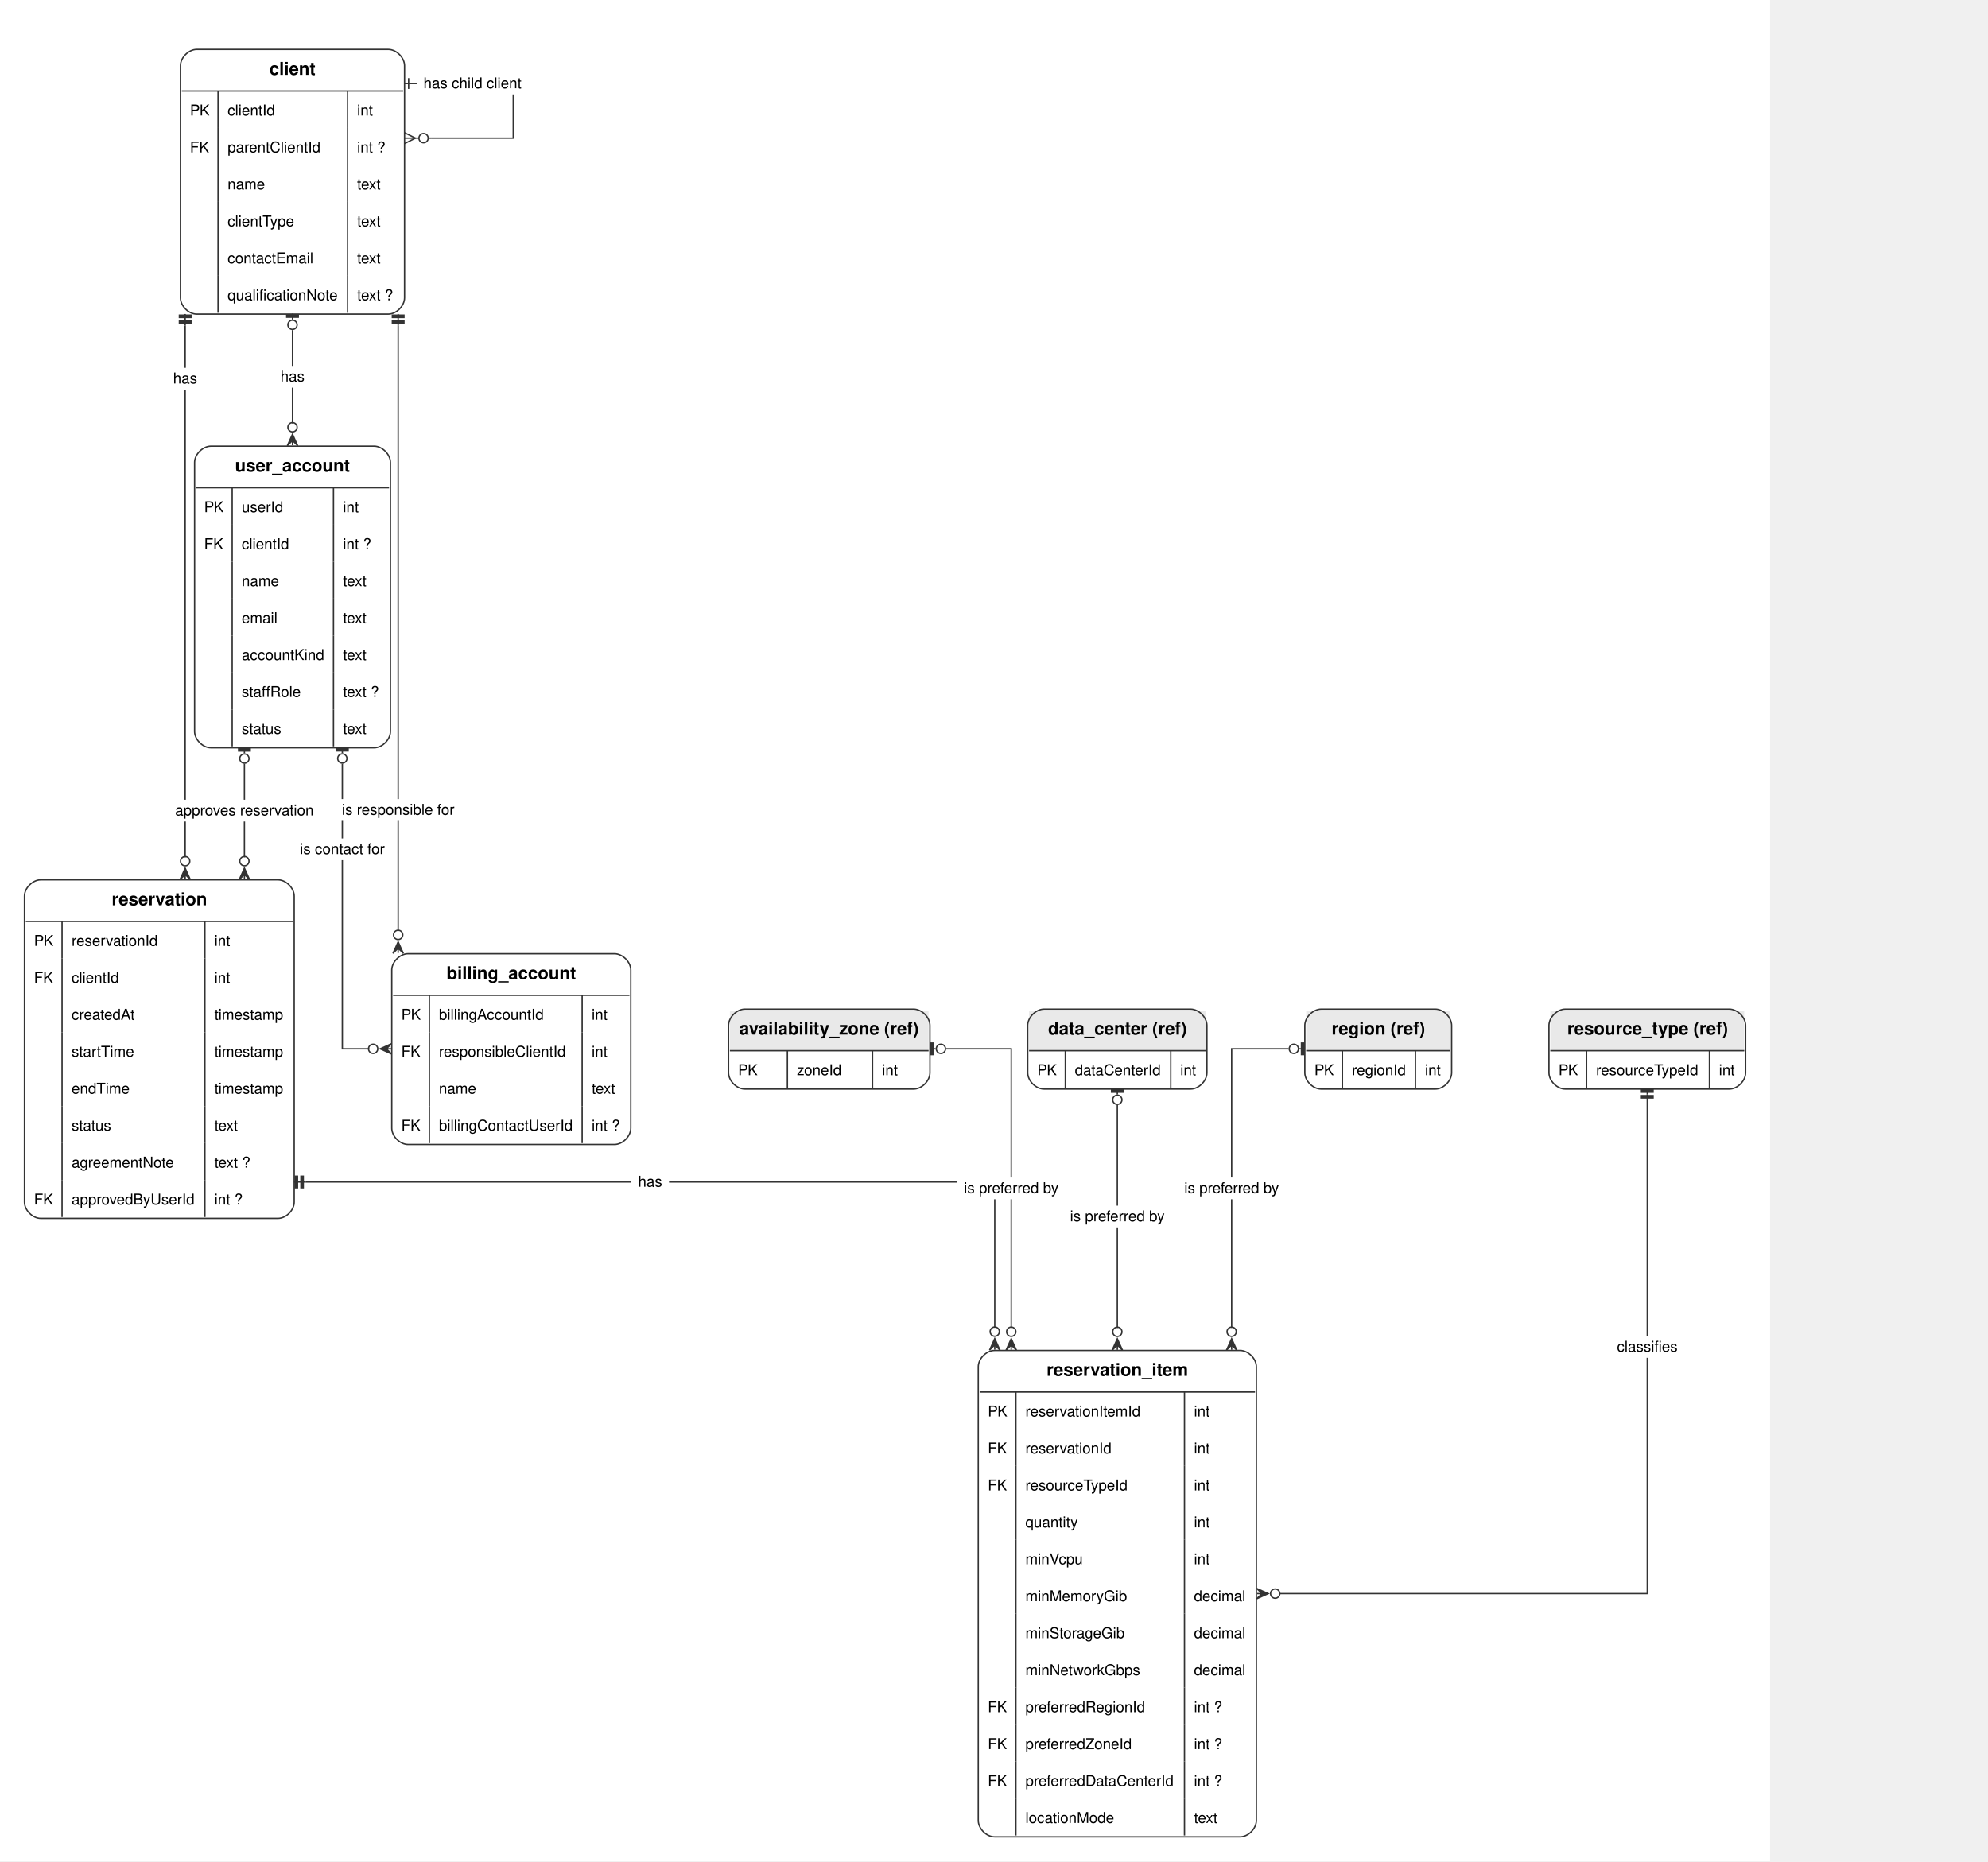
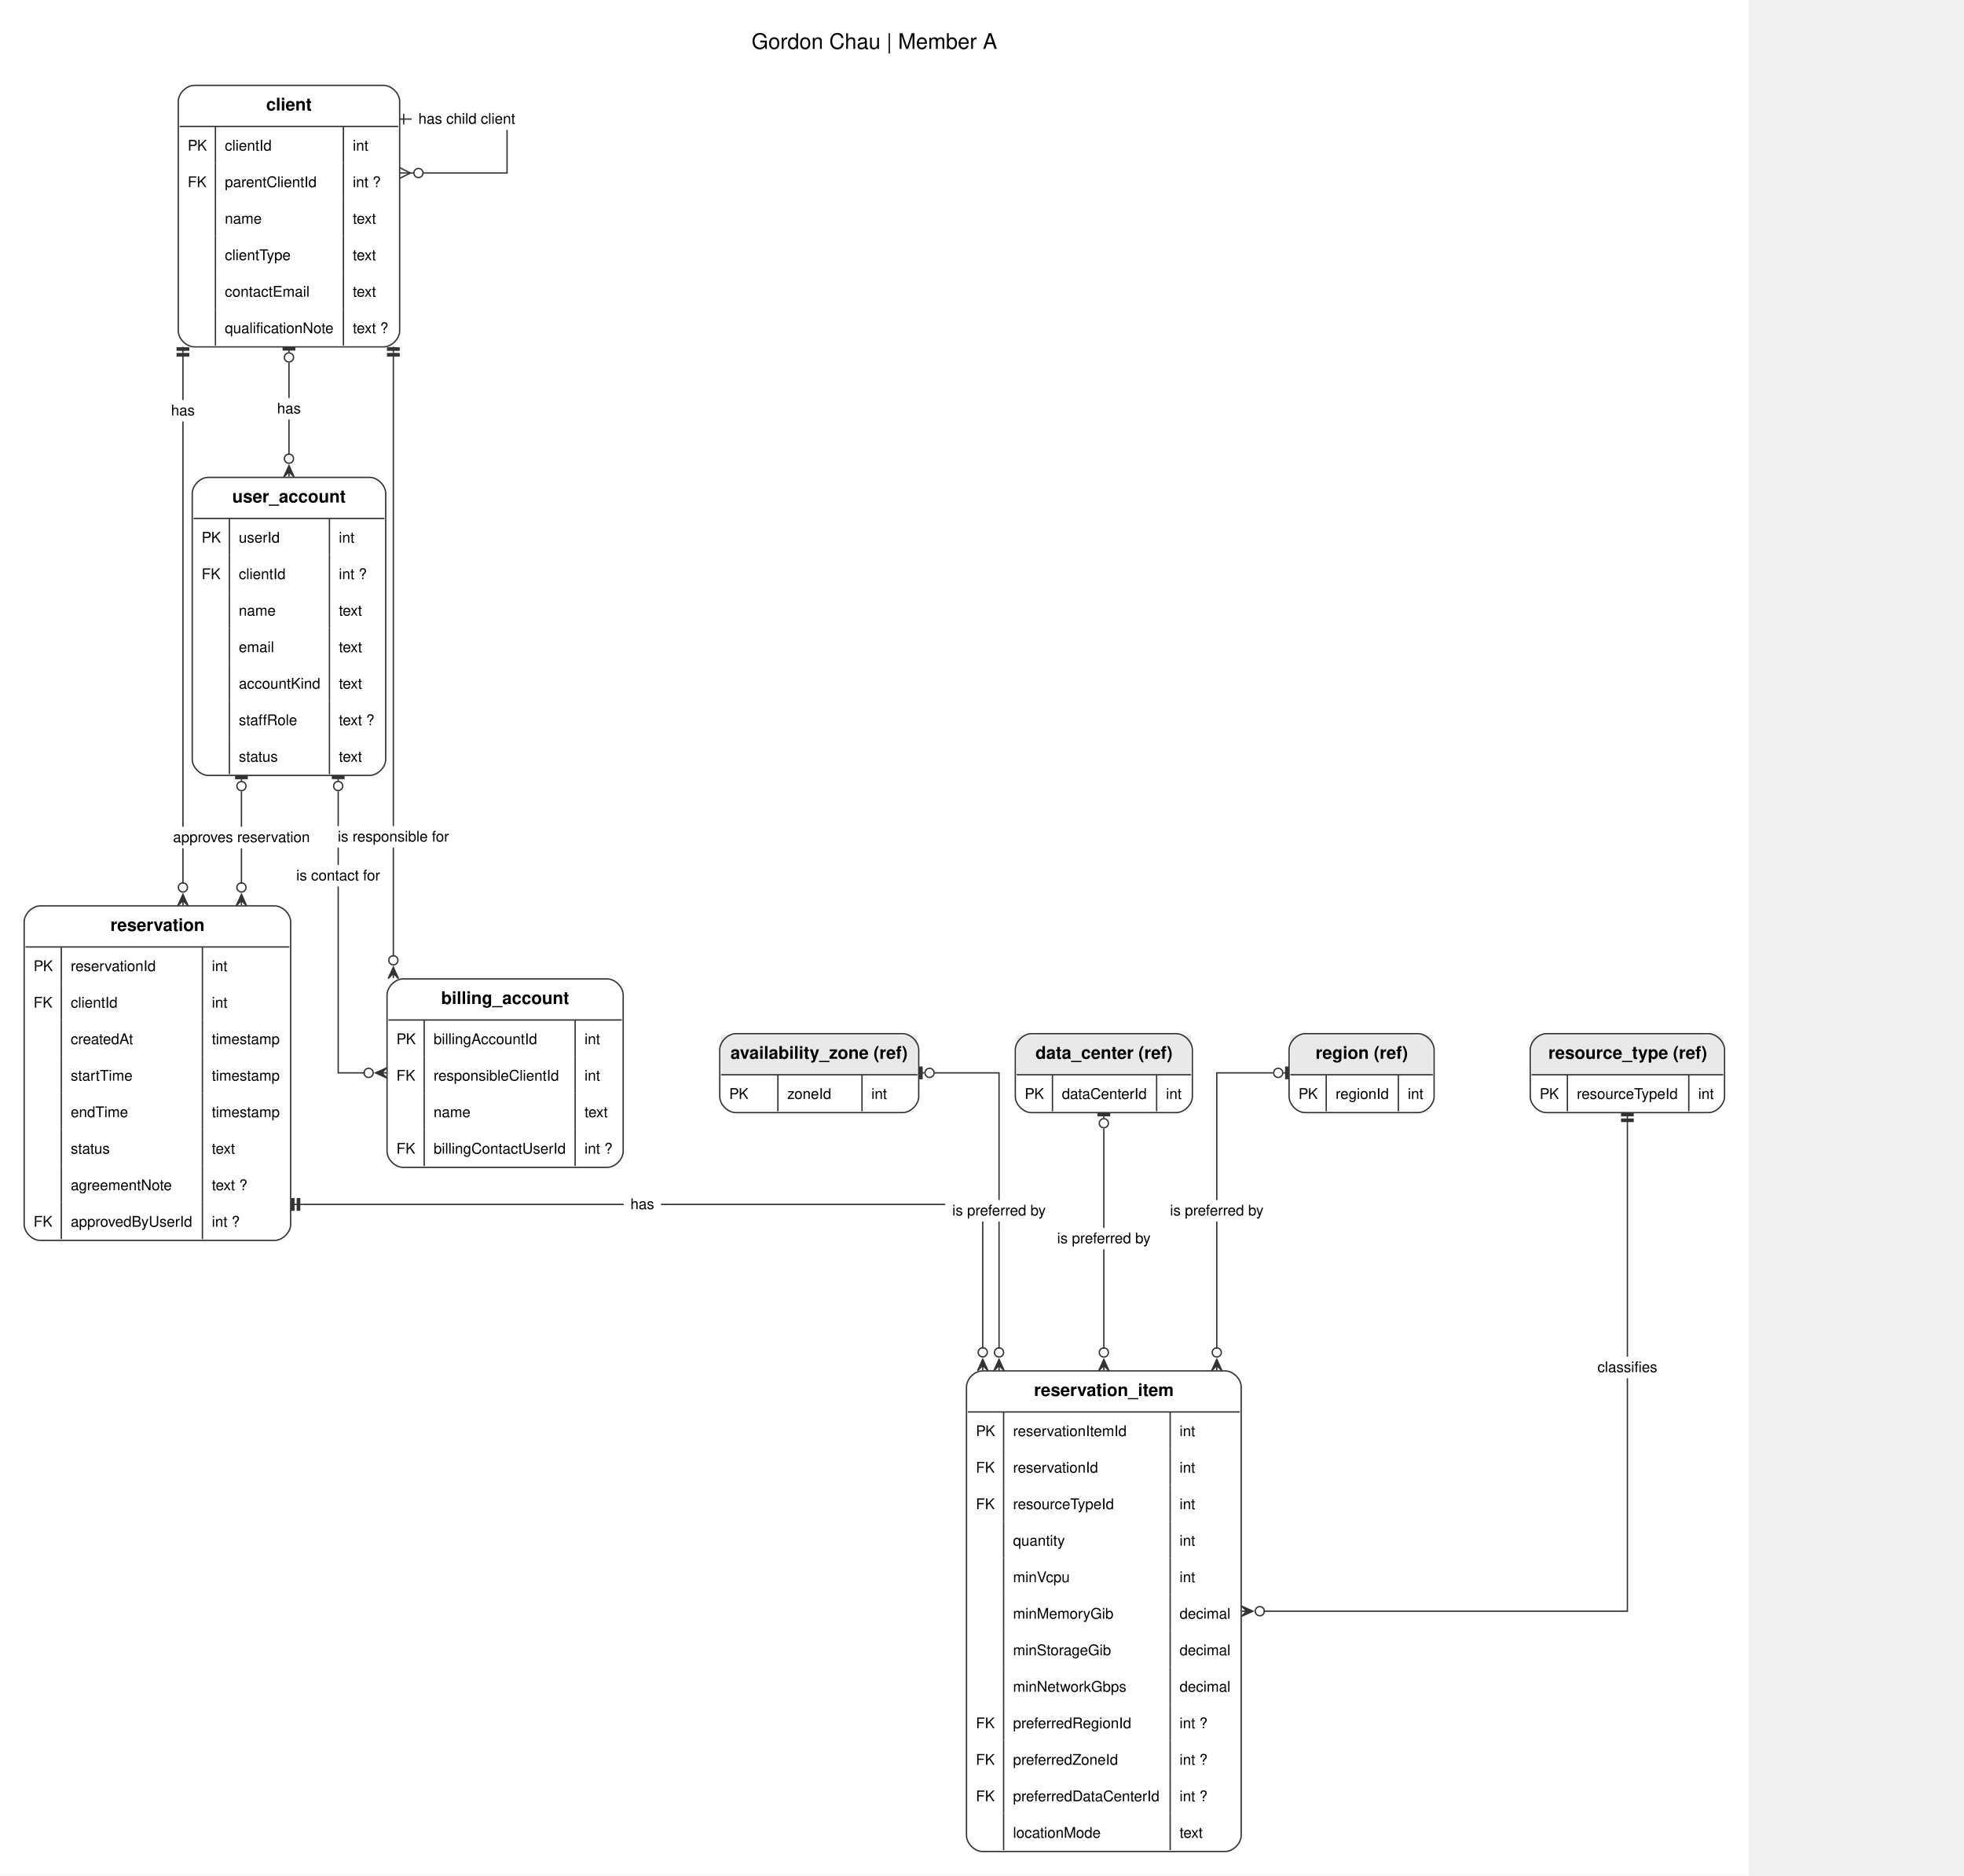
- <svg xmlns="http://www.w3.org/2000/svg" width="1463.0pt" height="1370pt" viewBox="0.0 0.0 1463.0 1370.0">
-   <g id="graph0" class="graph" transform="scale(1 1) rotate(0) translate(18 1352)">
-     <polygon fill="white" stroke="none" points="-18,18 -18,-1352 1284.62,-1352 1284.62,18 -18,18" />
+ <svg xmlns="http://www.w3.org/2000/svg" width="1463.0pt" height="1397pt" viewBox="0.0 0.0 1463.0 1397.0">
+   <g id="graph0" class="graph" transform="scale(1 1) rotate(0) translate(18 1379.2)">
+     <polygon fill="white" stroke="none" points="-18,18 -18,-1379.2 1284.62,-1379.2 1284.62,18 -18,18" />
+     <text xml:space="preserve" text-anchor="middle" x="633.31" y="-1342.8" font-family="Helvetica,sans-Serif" font-size="16.00">Gordon Chau | Member A</text>
    <g id="edge1" class="edge">
      <path d="M299.71,-1290.488 L359.71,-1290.488 L359.71,-1250.328 L299.71,-1250.328" fill="none" stroke="#333333" />
      <line x1="279.71" y1="-1290.488" x2="299.71" y2="-1290.488" stroke="#333333" />
      <line x1="282.71" y1="-1294.488" x2="282.71" y2="-1286.488" stroke="#333333" />
      <circle cx="293.71" cy="-1290.488" r="3.4" fill="white" stroke="#333333" />
      <line x1="279.71" y1="-1250.328" x2="299.71" y2="-1250.328" stroke="#333333" />
      <line x1="287.71" y1="-1250.328" x2="279.71" y2="-1254.328" stroke="#333333" />
      <line x1="287.71" y1="-1250.328" x2="279.71" y2="-1246.328" stroke="#333333" />
      <circle cx="293.71" cy="-1250.328" r="3.4" fill="white" stroke="#333333" />
    </g>
    <g id="edge2" class="edge">
      <path fill="none" stroke="#333333" d="M197.26,-1109.04C197.26,-1109.04 197.26,-1040.31 197.26,-1040.31" />
      <polygon fill="#333333" stroke="#333333" points="201.51,-1120.24 193.01,-1120.24 193.01,-1118.54 201.51,-1118.54 201.51,-1120.24" />
      <polyline fill="none" stroke="#333333" points="197.26,-1121.09 197.26,-1116.84" />
      <ellipse fill="none" stroke="#333333" cx="197.26" cy="-1112.94" rx="3.4" ry="3.4" />
      <polygon fill="#333333" stroke="#333333" points="197.26,-1032.4 201.08,-1023.9 197.26,-1027.81 197.26,-1024.23 197.26,-1024.23 197.26,-1024.23 197.26,-1027.81 193.43,-1023.9 197.26,-1032.4" />
      <ellipse fill="none" stroke="#333333" cx="197.26" cy="-1037.52" rx="3.4" ry="3.4" />
    </g>
    <g id="edge3" class="edge">
      <path fill="none" stroke="#333333" d="M118.27,-1112.39C118.27,-1112.39 118.27,-720.91 118.27,-720.91" />
      <polygon fill="#333333" stroke="#333333" points="122.52,-1120.04 114.02,-1120.04 114.02,-1118.34 122.52,-1118.34 122.52,-1120.04" />
      <polyline fill="none" stroke="#333333" points="118.27,-1120.89 118.27,-1116.64" />
      <polygon fill="#333333" stroke="#333333" points="122.52,-1115.79 114.02,-1115.79 114.02,-1114.09 122.52,-1114.09 122.52,-1115.79" />
      <polyline fill="none" stroke="#333333" points="118.27,-1116.64 118.27,-1112.39" />
      <polygon fill="#333333" stroke="#333333" points="118.27,-713 122.09,-704.5 118.27,-708.42 118.27,-704.84 118.27,-704.84 118.27,-704.84 118.27,-708.42 114.44,-704.5 118.27,-713" />
      <ellipse fill="none" stroke="#333333" cx="118.27" cy="-718.12" rx="3.4" ry="3.4" />
    </g>
    <g id="edge10" class="edge">
      <path fill="none" stroke="#333333" d="M275.01,-1112.39C275.01,-1112.39 275.01,-666.66 275.01,-666.66" />
      <polygon fill="#333333" stroke="#333333" points="279.26,-1120.04 270.76,-1120.04 270.76,-1118.34 279.26,-1118.34 279.26,-1120.04" />
      <polyline fill="none" stroke="#333333" points="275.01,-1120.89 275.01,-1116.64" />
      <polygon fill="#333333" stroke="#333333" points="279.26,-1115.79 270.76,-1115.79 270.76,-1114.09 279.26,-1114.09 279.26,-1115.79" />
      <polyline fill="none" stroke="#333333" points="275.01,-1116.64 275.01,-1112.39" />
      <polygon fill="#333333" stroke="#333333" points="275.01,-658.75 278.83,-650.25 275.01,-654.17 275.01,-650.59 275.01,-650.59 275.01,-650.59 275.01,-654.17 271.18,-650.25 275.01,-658.75" />
      <ellipse fill="none" stroke="#333333" cx="275.01" cy="-663.87" rx="3.4" ry="3.4" />
    </g>
    <g id="edge4" class="edge">
      <path fill="none" stroke="#333333" d="M161.86,-789.73C161.86,-789.73 161.86,-720.94 161.86,-720.94" />
      <polygon fill="#333333" stroke="#333333" points="166.11,-800.93 157.61,-800.93 157.61,-799.23 166.11,-799.23 166.11,-800.93" />
      <polyline fill="none" stroke="#333333" points="161.86,-801.78 161.86,-797.53" />
      <ellipse fill="none" stroke="#333333" cx="161.86" cy="-793.63" rx="3.4" ry="3.4" />
      <polygon fill="#333333" stroke="#333333" points="161.86,-713.03 165.68,-704.53 161.86,-708.45 161.86,-704.87 161.86,-704.87 161.86,-704.87 161.86,-708.45 158.03,-704.53 161.86,-713.03" />
      <ellipse fill="none" stroke="#333333" cx="161.86" cy="-718.15" rx="3.4" ry="3.4" />
    </g>
    <g id="edge11" class="edge">
      <path fill="none" stroke="#333333" d="M233.92,-789.8C233.92,-789.8 233.92,-580 233.92,-580 233.92,-580 253.81,-580 253.81,-580" />
      <polygon fill="#333333" stroke="#333333" points="238.17,-801 229.67,-801 229.67,-799.3 238.17,-799.3 238.17,-801" />
      <polyline fill="none" stroke="#333333" points="233.92,-801.85 233.92,-797.6" />
      <ellipse fill="none" stroke="#333333" cx="233.92" cy="-793.7" rx="3.4" ry="3.4" />
      <polygon fill="#333333" stroke="#333333" points="261.71,-580 270.21,-583.83 266.3,-580 269.88,-580 269.88,-580 269.88,-580 266.3,-580 270.21,-576.18 261.71,-580" />
      <ellipse fill="none" stroke="#333333" cx="256.6" cy="-580" rx="3.4" ry="3.4" />
    </g>
    <g id="edge5" class="edge">
      <path fill="none" stroke="#333333" d="M206.88,-482C206.88,-482 714.06,-482 714.06,-482 714.06,-482 714.06,-374.63 714.06,-374.63" />
      <polygon fill="#333333" stroke="#333333" points="199.23,-486.25 199.23,-477.75 200.93,-477.75 200.93,-486.25 199.23,-486.25" />
      <polyline fill="none" stroke="#333333" points="198.38,-482 202.63,-482" />
      <polygon fill="#333333" stroke="#333333" points="203.48,-486.25 203.48,-477.75 205.18,-477.75 205.18,-486.25 203.48,-486.25" />
      <polyline fill="none" stroke="#333333" points="202.63,-482 206.88,-482" />
      <polygon fill="#333333" stroke="#333333" points="714.06,-366.72 717.89,-358.22 714.06,-362.13 714.06,-358.55 714.06,-358.55 714.06,-358.55 714.06,-362.13 710.24,-358.22 714.06,-366.72" />
      <ellipse fill="none" stroke="#333333" cx="714.06" cy="-371.84" rx="3.4" ry="3.4" />
    </g>
    <g id="edge8" class="edge">
      <path fill="none" stroke="#333333" d="M678.32,-580C678.32,-580 726.19,-580 726.19,-580 726.19,-580 726.19,-374.55 726.19,-374.55" />
      <polygon fill="#333333" stroke="#333333" points="667.12,-584.25 667.12,-575.75 668.82,-575.75 668.82,-584.25 667.12,-584.25" />
      <polyline fill="none" stroke="#333333" points="666.27,-580 670.52,-580" />
      <ellipse fill="none" stroke="#333333" cx="674.42" cy="-580" rx="3.4" ry="3.4" />
      <polygon fill="#333333" stroke="#333333" points="726.19,-366.64 730.01,-358.14 726.19,-362.05 726.19,-358.47 726.19,-358.47 726.19,-358.47 726.19,-362.05 722.36,-358.14 726.19,-366.64" />
      <ellipse fill="none" stroke="#333333" cx="726.19" cy="-371.76" rx="3.4" ry="3.4" />
    </g>
    <g id="edge9" class="edge">
      <path fill="none" stroke="#333333" d="M804.26,-538.6C804.26,-538.6 804.26,-374.51 804.26,-374.51" />
      <polygon fill="#333333" stroke="#333333" points="808.51,-549.8 800.01,-549.8 800.01,-548.1 808.51,-548.1 808.51,-549.8" />
      <polyline fill="none" stroke="#333333" points="804.26,-550.65 804.26,-546.4" />
      <ellipse fill="none" stroke="#333333" cx="804.26" cy="-542.5" rx="3.4" ry="3.4" />
      <polygon fill="#333333" stroke="#333333" points="804.26,-366.6 808.08,-358.1 804.26,-362.02 804.26,-358.44 804.26,-358.44 804.26,-358.44 804.26,-362.02 800.43,-358.1 804.26,-366.6" />
      <ellipse fill="none" stroke="#333333" cx="804.26" cy="-371.72" rx="3.4" ry="3.4" />
    </g>
    <g id="edge7" class="edge">
      <path fill="none" stroke="#333333" d="M930.27,-580C930.27,-580 888.39,-580 888.39,-580 888.39,-580 888.39,-374.55 888.39,-374.55" />
      <polygon fill="#333333" stroke="#333333" points="941.47,-575.75 941.47,-584.25 939.77,-584.25 939.77,-575.75 941.47,-575.75" />
      <polyline fill="none" stroke="#333333" points="942.32,-580 938.07,-580" />
      <ellipse fill="none" stroke="#333333" cx="934.17" cy="-580" rx="3.4" ry="3.4" />
      <polygon fill="#333333" stroke="#333333" points="888.39,-366.64 892.21,-358.14 888.39,-362.05 888.39,-358.47 888.39,-358.47 888.39,-358.47 888.39,-362.05 884.56,-358.14 888.39,-366.64" />
      <ellipse fill="none" stroke="#333333" cx="888.39" cy="-371.76" rx="3.4" ry="3.4" />
    </g>
    <g id="edge6" class="edge">
      <path fill="none" stroke="#333333" d="M1194.26,-542.15C1194.26,-542.15 1194.26,-179 1194.26,-179 1194.26,-179 923.21,-179 923.21,-179" />
      <polygon fill="#333333" stroke="#333333" points="1198.51,-549.8 1190.01,-549.8 1190.01,-548.1 1198.51,-548.1 1198.51,-549.8" />
      <polyline fill="none" stroke="#333333" points="1194.26,-550.65 1194.26,-546.4" />
      <polygon fill="#333333" stroke="#333333" points="1198.51,-545.55 1190.01,-545.55 1190.01,-543.85 1198.51,-543.85 1198.51,-545.55" />
      <polyline fill="none" stroke="#333333" points="1194.26,-546.4 1194.26,-542.15" />
      <polygon fill="#333333" stroke="#333333" points="915.3,-179 906.8,-175.18 910.72,-179 907.14,-179 907.14,-179 907.14,-179 910.72,-179 906.8,-182.83 915.3,-179" />
      <ellipse fill="none" stroke="#333333" cx="920.42" cy="-179" rx="3.4" ry="3.4" />
    </g>
    <g id="node1" class="node">
      <polygon fill="#ffffff" stroke="none" points="115.8,-1285 115.8,-1314.6 278.71,-1314.6 278.71,-1285 115.8,-1285" />
      <polyline fill="none" stroke="#333333" points="115.8,-1285 278.71,-1285" />
      <text xml:space="preserve" text-anchor="start" x="180.28" y="-1296.9" font-family="Helvetica,sans-Serif" font-weight="bold" font-size="13.00">client</text>
      <text xml:space="preserve" text-anchor="start" x="121.8" y="-1267" font-family="Helvetica,sans-Serif" font-size="11.00">PK</text>
      <polyline fill="none" stroke="#333333" points="142.48,-1285 142.48,-1257.8" />
      <text xml:space="preserve" text-anchor="start" x="149.48" y="-1267" font-family="Helvetica,sans-Serif" font-size="11.00">clientId</text>
      <polyline fill="none" stroke="#333333" points="237.81,-1285 237.81,-1257.8" />
      <text xml:space="preserve" text-anchor="start" x="244.81" y="-1267" font-family="Helvetica,sans-Serif" font-size="11.00">int</text>
      <text xml:space="preserve" text-anchor="start" x="121.8" y="-1239.8" font-family="Helvetica,sans-Serif" font-size="11.00">FK</text>
      <polyline fill="none" stroke="#333333" points="142.48,-1257.8 142.48,-1230.6" />
      <text xml:space="preserve" text-anchor="start" x="149.48" y="-1239.8" font-family="Helvetica,sans-Serif" font-size="11.00">parentClientId</text>
      <polyline fill="none" stroke="#333333" points="237.81,-1257.8 237.81,-1230.6" />
      <text xml:space="preserve" text-anchor="start" x="244.81" y="-1239.8" font-family="Helvetica,sans-Serif" font-size="11.00">int ?</text>
      <text xml:space="preserve" text-anchor="start" x="121.8" y="-1212.6" font-family="Helvetica,sans-Serif" font-size="11.00"> </text>
      <polyline fill="none" stroke="#333333" points="142.48,-1230.6 142.48,-1203.4" />
      <text xml:space="preserve" text-anchor="start" x="149.48" y="-1212.6" font-family="Helvetica,sans-Serif" font-size="11.00">name</text>
      <polyline fill="none" stroke="#333333" points="237.81,-1230.6 237.81,-1203.4" />
      <text xml:space="preserve" text-anchor="start" x="244.81" y="-1212.6" font-family="Helvetica,sans-Serif" font-size="11.00">text</text>
      <text xml:space="preserve" text-anchor="start" x="121.8" y="-1185.4" font-family="Helvetica,sans-Serif" font-size="11.00"> </text>
      <polyline fill="none" stroke="#333333" points="142.48,-1203.4 142.48,-1176.2" />
      <text xml:space="preserve" text-anchor="start" x="149.48" y="-1185.4" font-family="Helvetica,sans-Serif" font-size="11.00">clientType</text>
      <polyline fill="none" stroke="#333333" points="237.81,-1203.4 237.81,-1176.2" />
      <text xml:space="preserve" text-anchor="start" x="244.81" y="-1185.4" font-family="Helvetica,sans-Serif" font-size="11.00">text</text>
      <text xml:space="preserve" text-anchor="start" x="121.8" y="-1158.2" font-family="Helvetica,sans-Serif" font-size="11.00"> </text>
      <polyline fill="none" stroke="#333333" points="142.48,-1176.2 142.48,-1149" />
      <text xml:space="preserve" text-anchor="start" x="149.48" y="-1158.2" font-family="Helvetica,sans-Serif" font-size="11.00">contactEmail</text>
      <polyline fill="none" stroke="#333333" points="237.81,-1176.2 237.81,-1149" />
      <text xml:space="preserve" text-anchor="start" x="244.81" y="-1158.2" font-family="Helvetica,sans-Serif" font-size="11.00">text</text>
      <text xml:space="preserve" text-anchor="start" x="121.8" y="-1131" font-family="Helvetica,sans-Serif" font-size="11.00"> </text>
      <polyline fill="none" stroke="#333333" points="142.48,-1149 142.48,-1121.8" />
      <text xml:space="preserve" text-anchor="start" x="149.48" y="-1131" font-family="Helvetica,sans-Serif" font-size="11.00">qualificationNote</text>
      <polyline fill="none" stroke="#333333" points="237.81,-1149 237.81,-1121.8" />
      <text xml:space="preserve" text-anchor="start" x="244.81" y="-1131" font-family="Helvetica,sans-Serif" font-size="11.00">text ?</text>
      <path fill="none" stroke="#333333" d="M126.8,-1120.8C126.8,-1120.8 267.71,-1120.8 267.71,-1120.8 273.71,-1120.8 279.71,-1126.8 279.71,-1132.8 279.71,-1132.8 279.71,-1303.6 279.71,-1303.6 279.71,-1309.6 273.71,-1315.6 267.71,-1315.6 267.71,-1315.6 126.8,-1315.6 126.8,-1315.6 120.8,-1315.6 114.8,-1309.6 114.8,-1303.6 114.8,-1303.6 114.8,-1132.8 114.8,-1132.8 114.8,-1126.8 120.8,-1120.8 126.8,-1120.8" />
    </g>
    <g id="node2" class="node">
      <polygon fill="#ffffff" stroke="none" points="126.2,-993 126.2,-1022.6 268.32,-1022.6 268.32,-993 126.2,-993" />
      <polyline fill="none" stroke="#333333" points="126.2,-993 268.32,-993" />
      <text xml:space="preserve" text-anchor="start" x="154.99" y="-1004.9" font-family="Helvetica,sans-Serif" font-weight="bold" font-size="13.00">user_account</text>
      <text xml:space="preserve" text-anchor="start" x="132.2" y="-975" font-family="Helvetica,sans-Serif" font-size="11.00">PK</text>
      <polyline fill="none" stroke="#333333" points="152.87,-993 152.87,-965.8" />
      <text xml:space="preserve" text-anchor="start" x="159.87" y="-975" font-family="Helvetica,sans-Serif" font-size="11.00">userId</text>
      <polyline fill="none" stroke="#333333" points="227.41,-993 227.41,-965.8" />
      <text xml:space="preserve" text-anchor="start" x="234.41" y="-975" font-family="Helvetica,sans-Serif" font-size="11.00">int</text>
      <text xml:space="preserve" text-anchor="start" x="132.2" y="-947.8" font-family="Helvetica,sans-Serif" font-size="11.00">FK</text>
      <polyline fill="none" stroke="#333333" points="152.87,-965.8 152.87,-938.6" />
      <text xml:space="preserve" text-anchor="start" x="159.87" y="-947.8" font-family="Helvetica,sans-Serif" font-size="11.00">clientId</text>
      <polyline fill="none" stroke="#333333" points="227.41,-965.8 227.41,-938.6" />
      <text xml:space="preserve" text-anchor="start" x="234.41" y="-947.8" font-family="Helvetica,sans-Serif" font-size="11.00">int ?</text>
      <text xml:space="preserve" text-anchor="start" x="132.2" y="-920.6" font-family="Helvetica,sans-Serif" font-size="11.00"> </text>
      <polyline fill="none" stroke="#333333" points="152.87,-938.6 152.87,-911.4" />
      <text xml:space="preserve" text-anchor="start" x="159.87" y="-920.6" font-family="Helvetica,sans-Serif" font-size="11.00">name</text>
      <polyline fill="none" stroke="#333333" points="227.41,-938.6 227.41,-911.4" />
      <text xml:space="preserve" text-anchor="start" x="234.41" y="-920.6" font-family="Helvetica,sans-Serif" font-size="11.00">text</text>
      <text xml:space="preserve" text-anchor="start" x="132.2" y="-893.4" font-family="Helvetica,sans-Serif" font-size="11.00"> </text>
      <polyline fill="none" stroke="#333333" points="152.87,-911.4 152.87,-884.2" />
      <text xml:space="preserve" text-anchor="start" x="159.87" y="-893.4" font-family="Helvetica,sans-Serif" font-size="11.00">email</text>
      <polyline fill="none" stroke="#333333" points="227.41,-911.4 227.41,-884.2" />
      <text xml:space="preserve" text-anchor="start" x="234.41" y="-893.4" font-family="Helvetica,sans-Serif" font-size="11.00">text</text>
      <text xml:space="preserve" text-anchor="start" x="132.2" y="-866.2" font-family="Helvetica,sans-Serif" font-size="11.00"> </text>
      <polyline fill="none" stroke="#333333" points="152.87,-884.2 152.87,-857" />
      <text xml:space="preserve" text-anchor="start" x="159.87" y="-866.2" font-family="Helvetica,sans-Serif" font-size="11.00">accountKind</text>
      <polyline fill="none" stroke="#333333" points="227.41,-884.2 227.41,-857" />
      <text xml:space="preserve" text-anchor="start" x="234.41" y="-866.2" font-family="Helvetica,sans-Serif" font-size="11.00">text</text>
      <text xml:space="preserve" text-anchor="start" x="132.2" y="-839" font-family="Helvetica,sans-Serif" font-size="11.00"> </text>
      <polyline fill="none" stroke="#333333" points="152.87,-857 152.87,-829.8" />
      <text xml:space="preserve" text-anchor="start" x="159.87" y="-839" font-family="Helvetica,sans-Serif" font-size="11.00">staffRole</text>
      <polyline fill="none" stroke="#333333" points="227.41,-857 227.41,-829.8" />
      <text xml:space="preserve" text-anchor="start" x="234.41" y="-839" font-family="Helvetica,sans-Serif" font-size="11.00">text ?</text>
      <text xml:space="preserve" text-anchor="start" x="132.2" y="-811.8" font-family="Helvetica,sans-Serif" font-size="11.00"> </text>
      <polyline fill="none" stroke="#333333" points="152.87,-829.8 152.87,-802.6" />
      <text xml:space="preserve" text-anchor="start" x="159.87" y="-811.8" font-family="Helvetica,sans-Serif" font-size="11.00">status</text>
      <polyline fill="none" stroke="#333333" points="227.41,-829.8 227.41,-802.6" />
      <text xml:space="preserve" text-anchor="start" x="234.41" y="-811.8" font-family="Helvetica,sans-Serif" font-size="11.00">text</text>
      <path fill="none" stroke="#333333" d="M137.2,-801.6C137.2,-801.6 257.32,-801.6 257.32,-801.6 263.32,-801.6 269.32,-807.6 269.32,-813.6 269.32,-813.6 269.32,-1011.6 269.32,-1011.6 269.32,-1017.6 263.32,-1023.6 257.32,-1023.6 257.32,-1023.6 137.2,-1023.6 137.2,-1023.6 131.2,-1023.6 125.2,-1017.6 125.2,-1011.6 125.2,-1011.6 125.2,-813.6 125.2,-813.6 125.2,-807.6 131.2,-801.6 137.2,-801.6" />
    </g>
    <g id="node3" class="node">
      <polygon fill="#ffffff" stroke="none" points="1,-673.8 1,-703.4 197.51,-703.4 197.51,-673.8 1,-673.8" />
      <polyline fill="none" stroke="#333333" points="1,-673.8 197.51,-673.8" />
      <text xml:space="preserve" text-anchor="start" x="64.21" y="-685.7" font-family="Helvetica,sans-Serif" font-weight="bold" font-size="13.00">reservation</text>
      <text xml:space="preserve" text-anchor="start" x="7" y="-655.8" font-family="Helvetica,sans-Serif" font-size="11.00">PK</text>
      <polyline fill="none" stroke="#333333" points="27.67,-673.8 27.67,-646.6" />
      <text xml:space="preserve" text-anchor="start" x="34.67" y="-655.8" font-family="Helvetica,sans-Serif" font-size="11.00">reservationId</text>
      <polyline fill="none" stroke="#333333" points="132.78,-673.8 132.78,-646.6" />
      <text xml:space="preserve" text-anchor="start" x="139.78" y="-655.8" font-family="Helvetica,sans-Serif" font-size="11.00">int</text>
      <text xml:space="preserve" text-anchor="start" x="7" y="-628.6" font-family="Helvetica,sans-Serif" font-size="11.00">FK</text>
      <polyline fill="none" stroke="#333333" points="27.67,-646.6 27.67,-619.4" />
      <text xml:space="preserve" text-anchor="start" x="34.67" y="-628.6" font-family="Helvetica,sans-Serif" font-size="11.00">clientId</text>
      <polyline fill="none" stroke="#333333" points="132.78,-646.6 132.78,-619.4" />
      <text xml:space="preserve" text-anchor="start" x="139.78" y="-628.6" font-family="Helvetica,sans-Serif" font-size="11.00">int</text>
      <text xml:space="preserve" text-anchor="start" x="7" y="-601.4" font-family="Helvetica,sans-Serif" font-size="11.00"> </text>
      <polyline fill="none" stroke="#333333" points="27.67,-619.4 27.67,-592.2" />
      <text xml:space="preserve" text-anchor="start" x="34.67" y="-601.4" font-family="Helvetica,sans-Serif" font-size="11.00">createdAt</text>
      <polyline fill="none" stroke="#333333" points="132.78,-619.4 132.78,-592.2" />
      <text xml:space="preserve" text-anchor="start" x="139.78" y="-601.4" font-family="Helvetica,sans-Serif" font-size="11.00">timestamp</text>
      <text xml:space="preserve" text-anchor="start" x="7" y="-574.2" font-family="Helvetica,sans-Serif" font-size="11.00"> </text>
      <polyline fill="none" stroke="#333333" points="27.67,-592.2 27.67,-565" />
      <text xml:space="preserve" text-anchor="start" x="34.67" y="-574.2" font-family="Helvetica,sans-Serif" font-size="11.00">startTime</text>
      <polyline fill="none" stroke="#333333" points="132.78,-592.2 132.78,-565" />
      <text xml:space="preserve" text-anchor="start" x="139.78" y="-574.2" font-family="Helvetica,sans-Serif" font-size="11.00">timestamp</text>
      <text xml:space="preserve" text-anchor="start" x="7" y="-547" font-family="Helvetica,sans-Serif" font-size="11.00"> </text>
      <polyline fill="none" stroke="#333333" points="27.67,-565 27.67,-537.8" />
      <text xml:space="preserve" text-anchor="start" x="34.67" y="-547" font-family="Helvetica,sans-Serif" font-size="11.00">endTime</text>
      <polyline fill="none" stroke="#333333" points="132.78,-565 132.78,-537.8" />
      <text xml:space="preserve" text-anchor="start" x="139.78" y="-547" font-family="Helvetica,sans-Serif" font-size="11.00">timestamp</text>
      <text xml:space="preserve" text-anchor="start" x="7" y="-519.8" font-family="Helvetica,sans-Serif" font-size="11.00"> </text>
      <polyline fill="none" stroke="#333333" points="27.67,-537.8 27.67,-510.6" />
      <text xml:space="preserve" text-anchor="start" x="34.67" y="-519.8" font-family="Helvetica,sans-Serif" font-size="11.00">status</text>
      <polyline fill="none" stroke="#333333" points="132.78,-537.8 132.78,-510.6" />
      <text xml:space="preserve" text-anchor="start" x="139.78" y="-519.8" font-family="Helvetica,sans-Serif" font-size="11.00">text</text>
      <text xml:space="preserve" text-anchor="start" x="7" y="-492.6" font-family="Helvetica,sans-Serif" font-size="11.00"> </text>
      <polyline fill="none" stroke="#333333" points="27.67,-510.6 27.67,-483.4" />
      <text xml:space="preserve" text-anchor="start" x="34.67" y="-492.6" font-family="Helvetica,sans-Serif" font-size="11.00">agreementNote</text>
      <polyline fill="none" stroke="#333333" points="132.78,-510.6 132.78,-483.4" />
      <text xml:space="preserve" text-anchor="start" x="139.78" y="-492.6" font-family="Helvetica,sans-Serif" font-size="11.00">text ?</text>
      <text xml:space="preserve" text-anchor="start" x="7" y="-465.4" font-family="Helvetica,sans-Serif" font-size="11.00">FK</text>
      <polyline fill="none" stroke="#333333" points="27.67,-483.4 27.67,-456.2" />
      <text xml:space="preserve" text-anchor="start" x="34.67" y="-465.4" font-family="Helvetica,sans-Serif" font-size="11.00">approvedByUserId</text>
      <polyline fill="none" stroke="#333333" points="132.78,-483.4 132.78,-456.2" />
      <text xml:space="preserve" text-anchor="start" x="139.78" y="-465.4" font-family="Helvetica,sans-Serif" font-size="11.00">int ?</text>
      <path fill="none" stroke="#333333" d="M12,-455.2C12,-455.2 186.51,-455.2 186.51,-455.2 192.51,-455.2 198.51,-461.2 198.51,-467.2 198.51,-467.2 198.51,-692.4 198.51,-692.4 198.51,-698.4 192.51,-704.4 186.51,-704.4 186.51,-704.4 12,-704.4 12,-704.4 6,-704.4 0,-698.4 0,-692.4 0,-692.4 0,-467.2 0,-467.2 0,-461.2 6,-455.2 12,-455.2" />
    </g>
    <g id="node4" class="node">
      <polygon fill="#ffffff" stroke="none" points="702.94,-327.4 702.94,-357 905.58,-357 905.58,-327.4 702.94,-327.4" />
      <polyline fill="none" stroke="#333333" points="702.94,-327.4 905.58,-327.4" />
      <text xml:space="preserve" text-anchor="start" x="752.23" y="-339.3" font-family="Helvetica,sans-Serif" font-weight="bold" font-size="13.00">reservation_item</text>
      <text xml:space="preserve" text-anchor="start" x="708.94" y="-309.4" font-family="Helvetica,sans-Serif" font-size="11.00">PK</text>
      <polyline fill="none" stroke="#333333" points="729.61,-327.4 729.61,-300.2" />
      <text xml:space="preserve" text-anchor="start" x="736.61" y="-309.4" font-family="Helvetica,sans-Serif" font-size="11.00">reservationItemId</text>
      <polyline fill="none" stroke="#333333" points="853.67,-327.4 853.67,-300.2" />
      <text xml:space="preserve" text-anchor="start" x="860.67" y="-309.4" font-family="Helvetica,sans-Serif" font-size="11.00">int</text>
      <text xml:space="preserve" text-anchor="start" x="708.94" y="-282.2" font-family="Helvetica,sans-Serif" font-size="11.00">FK</text>
      <polyline fill="none" stroke="#333333" points="729.61,-300.2 729.61,-273" />
      <text xml:space="preserve" text-anchor="start" x="736.61" y="-282.2" font-family="Helvetica,sans-Serif" font-size="11.00">reservationId</text>
      <polyline fill="none" stroke="#333333" points="853.67,-300.2 853.67,-273" />
      <text xml:space="preserve" text-anchor="start" x="860.67" y="-282.2" font-family="Helvetica,sans-Serif" font-size="11.00">int</text>
      <text xml:space="preserve" text-anchor="start" x="708.94" y="-255" font-family="Helvetica,sans-Serif" font-size="11.00">FK</text>
      <polyline fill="none" stroke="#333333" points="729.61,-273 729.61,-245.8" />
      <text xml:space="preserve" text-anchor="start" x="736.61" y="-255" font-family="Helvetica,sans-Serif" font-size="11.00">resourceTypeId</text>
      <polyline fill="none" stroke="#333333" points="853.67,-273 853.67,-245.8" />
      <text xml:space="preserve" text-anchor="start" x="860.67" y="-255" font-family="Helvetica,sans-Serif" font-size="11.00">int</text>
      <text xml:space="preserve" text-anchor="start" x="708.94" y="-227.8" font-family="Helvetica,sans-Serif" font-size="11.00"> </text>
      <polyline fill="none" stroke="#333333" points="729.61,-245.8 729.61,-218.6" />
      <text xml:space="preserve" text-anchor="start" x="736.61" y="-227.8" font-family="Helvetica,sans-Serif" font-size="11.00">quantity</text>
      <polyline fill="none" stroke="#333333" points="853.67,-245.8 853.67,-218.6" />
      <text xml:space="preserve" text-anchor="start" x="860.67" y="-227.8" font-family="Helvetica,sans-Serif" font-size="11.00">int</text>
      <text xml:space="preserve" text-anchor="start" x="708.94" y="-200.6" font-family="Helvetica,sans-Serif" font-size="11.00"> </text>
      <polyline fill="none" stroke="#333333" points="729.61,-218.6 729.61,-191.4" />
      <text xml:space="preserve" text-anchor="start" x="736.61" y="-200.6" font-family="Helvetica,sans-Serif" font-size="11.00">minVcpu</text>
      <polyline fill="none" stroke="#333333" points="853.67,-218.6 853.67,-191.4" />
      <text xml:space="preserve" text-anchor="start" x="860.67" y="-200.6" font-family="Helvetica,sans-Serif" font-size="11.00">int</text>
      <text xml:space="preserve" text-anchor="start" x="708.94" y="-173.4" font-family="Helvetica,sans-Serif" font-size="11.00"> </text>
      <polyline fill="none" stroke="#333333" points="729.61,-191.4 729.61,-164.2" />
      <text xml:space="preserve" text-anchor="start" x="736.61" y="-173.4" font-family="Helvetica,sans-Serif" font-size="11.00">minMemoryGib</text>
      <polyline fill="none" stroke="#333333" points="853.67,-191.4 853.67,-164.2" />
      <text xml:space="preserve" text-anchor="start" x="860.67" y="-173.4" font-family="Helvetica,sans-Serif" font-size="11.00">decimal</text>
      <text xml:space="preserve" text-anchor="start" x="708.94" y="-146.2" font-family="Helvetica,sans-Serif" font-size="11.00"> </text>
      <polyline fill="none" stroke="#333333" points="729.61,-164.2 729.61,-137" />
      <text xml:space="preserve" text-anchor="start" x="736.61" y="-146.2" font-family="Helvetica,sans-Serif" font-size="11.00">minStorageGib</text>
      <polyline fill="none" stroke="#333333" points="853.67,-164.2 853.67,-137" />
      <text xml:space="preserve" text-anchor="start" x="860.67" y="-146.2" font-family="Helvetica,sans-Serif" font-size="11.00">decimal</text>
      <text xml:space="preserve" text-anchor="start" x="708.94" y="-119" font-family="Helvetica,sans-Serif" font-size="11.00"> </text>
      <polyline fill="none" stroke="#333333" points="729.61,-137 729.61,-109.8" />
      <text xml:space="preserve" text-anchor="start" x="736.61" y="-119" font-family="Helvetica,sans-Serif" font-size="11.00">minNetworkGbps</text>
      <polyline fill="none" stroke="#333333" points="853.67,-137 853.67,-109.8" />
      <text xml:space="preserve" text-anchor="start" x="860.67" y="-119" font-family="Helvetica,sans-Serif" font-size="11.00">decimal</text>
      <text xml:space="preserve" text-anchor="start" x="708.94" y="-91.8" font-family="Helvetica,sans-Serif" font-size="11.00">FK</text>
      <polyline fill="none" stroke="#333333" points="729.61,-109.8 729.61,-82.6" />
      <text xml:space="preserve" text-anchor="start" x="736.61" y="-91.8" font-family="Helvetica,sans-Serif" font-size="11.00">preferredRegionId</text>
      <polyline fill="none" stroke="#333333" points="853.67,-109.8 853.67,-82.6" />
      <text xml:space="preserve" text-anchor="start" x="860.67" y="-91.8" font-family="Helvetica,sans-Serif" font-size="11.00">int ?</text>
      <text xml:space="preserve" text-anchor="start" x="708.94" y="-64.6" font-family="Helvetica,sans-Serif" font-size="11.00">FK</text>
      <polyline fill="none" stroke="#333333" points="729.61,-82.6 729.61,-55.4" />
      <text xml:space="preserve" text-anchor="start" x="736.61" y="-64.6" font-family="Helvetica,sans-Serif" font-size="11.00">preferredZoneId</text>
      <polyline fill="none" stroke="#333333" points="853.67,-82.6 853.67,-55.4" />
      <text xml:space="preserve" text-anchor="start" x="860.67" y="-64.6" font-family="Helvetica,sans-Serif" font-size="11.00">int ?</text>
      <text xml:space="preserve" text-anchor="start" x="708.94" y="-37.4" font-family="Helvetica,sans-Serif" font-size="11.00">FK</text>
      <polyline fill="none" stroke="#333333" points="729.61,-55.4 729.61,-28.2" />
      <text xml:space="preserve" text-anchor="start" x="736.61" y="-37.4" font-family="Helvetica,sans-Serif" font-size="11.00">preferredDataCenterId</text>
      <polyline fill="none" stroke="#333333" points="853.67,-55.4 853.67,-28.2" />
      <text xml:space="preserve" text-anchor="start" x="860.67" y="-37.4" font-family="Helvetica,sans-Serif" font-size="11.00">int ?</text>
      <text xml:space="preserve" text-anchor="start" x="708.94" y="-10.2" font-family="Helvetica,sans-Serif" font-size="11.00"> </text>
      <polyline fill="none" stroke="#333333" points="729.61,-28.2 729.61,-1" />
      <text xml:space="preserve" text-anchor="start" x="736.61" y="-10.2" font-family="Helvetica,sans-Serif" font-size="11.00">locationMode</text>
      <polyline fill="none" stroke="#333333" points="853.67,-28.2 853.67,-1" />
      <text xml:space="preserve" text-anchor="start" x="860.67" y="-10.2" font-family="Helvetica,sans-Serif" font-size="11.00">text</text>
      <path fill="none" stroke="#333333" d="M713.94,0C713.94,0 894.58,0 894.58,0 900.58,0 906.58,-6 906.58,-12 906.58,-12 906.58,-346 906.58,-346 906.58,-352 900.58,-358 894.58,-358 894.58,-358 713.94,-358 713.94,-358 707.94,-358 701.94,-352 701.94,-346 701.94,-346 701.94,-12 701.94,-12 701.94,-6 707.94,0 713.94,0" />
    </g>
    <g id="node5" class="node">
      <polygon fill="#ffffff" stroke="none" points="271.31,-619.4 271.31,-649 445.21,-649 445.21,-619.4 271.31,-619.4" />
      <polyline fill="none" stroke="#333333" points="271.31,-619.4 445.21,-619.4" />
      <text xml:space="preserve" text-anchor="start" x="310.59" y="-631.3" font-family="Helvetica,sans-Serif" font-weight="bold" font-size="13.00">billing_account</text>
      <text xml:space="preserve" text-anchor="start" x="277.31" y="-601.4" font-family="Helvetica,sans-Serif" font-size="11.00">PK</text>
      <polyline fill="none" stroke="#333333" points="297.98,-619.4 297.98,-592.2" />
      <text xml:space="preserve" text-anchor="start" x="304.98" y="-601.4" font-family="Helvetica,sans-Serif" font-size="11.00">billingAccountId</text>
      <polyline fill="none" stroke="#333333" points="410.42,-619.4 410.42,-592.2" />
      <text xml:space="preserve" text-anchor="start" x="417.42" y="-601.4" font-family="Helvetica,sans-Serif" font-size="11.00">int</text>
      <text xml:space="preserve" text-anchor="start" x="277.31" y="-574.2" font-family="Helvetica,sans-Serif" font-size="11.00">FK</text>
      <polyline fill="none" stroke="#333333" points="297.98,-592.2 297.98,-565" />
      <text xml:space="preserve" text-anchor="start" x="304.98" y="-574.2" font-family="Helvetica,sans-Serif" font-size="11.00">responsibleClientId</text>
      <polyline fill="none" stroke="#333333" points="410.42,-592.2 410.42,-565" />
      <text xml:space="preserve" text-anchor="start" x="417.42" y="-574.2" font-family="Helvetica,sans-Serif" font-size="11.00">int</text>
      <text xml:space="preserve" text-anchor="start" x="277.31" y="-547" font-family="Helvetica,sans-Serif" font-size="11.00"> </text>
      <polyline fill="none" stroke="#333333" points="297.98,-565 297.98,-537.8" />
      <text xml:space="preserve" text-anchor="start" x="304.98" y="-547" font-family="Helvetica,sans-Serif" font-size="11.00">name</text>
      <polyline fill="none" stroke="#333333" points="410.42,-565 410.42,-537.8" />
      <text xml:space="preserve" text-anchor="start" x="417.42" y="-547" font-family="Helvetica,sans-Serif" font-size="11.00">text</text>
      <text xml:space="preserve" text-anchor="start" x="277.31" y="-519.8" font-family="Helvetica,sans-Serif" font-size="11.00">FK</text>
      <polyline fill="none" stroke="#333333" points="297.98,-537.8 297.98,-510.6" />
      <text xml:space="preserve" text-anchor="start" x="304.98" y="-519.8" font-family="Helvetica,sans-Serif" font-size="11.00">billingContactUserId</text>
      <polyline fill="none" stroke="#333333" points="410.42,-537.8 410.42,-510.6" />
      <text xml:space="preserve" text-anchor="start" x="417.42" y="-519.8" font-family="Helvetica,sans-Serif" font-size="11.00">int ?</text>
      <path fill="none" stroke="#333333" d="M282.31,-509.6C282.31,-509.6 434.21,-509.6 434.21,-509.6 440.21,-509.6 446.21,-515.6 446.21,-521.6 446.21,-521.6 446.21,-638 446.21,-638 446.21,-644 440.21,-650 434.21,-650 434.21,-650 282.31,-650 282.31,-650 276.31,-650 270.31,-644 270.31,-638 270.31,-638 270.31,-521.6 270.31,-521.6 270.31,-515.6 276.31,-509.6 282.31,-509.6" />
    </g>
    <g id="node6" class="node">
      <polygon fill="#e9e9e9" stroke="none" points="519.15,-578.6 519.15,-608.2 665.36,-608.2 665.36,-578.6 519.15,-578.6" />
      <polyline fill="none" stroke="#333333" points="519.15,-578.6 665.36,-578.6" />
      <text xml:space="preserve" text-anchor="start" x="526.15" y="-590.5" font-family="Helvetica,sans-Serif" font-weight="bold" font-size="13.00">availability_zone (ref)</text>
      <text xml:space="preserve" text-anchor="start" x="525.15" y="-560.6" font-family="Helvetica,sans-Serif" font-size="11.00">PK</text>
      <polyline fill="none" stroke="#333333" points="561.46,-578.6 561.46,-551.4" />
      <text xml:space="preserve" text-anchor="start" x="568.46" y="-560.6" font-family="Helvetica,sans-Serif" font-size="11.00">zoneId</text>
      <polyline fill="none" stroke="#333333" points="624.11,-578.6 624.11,-551.4" />
      <text xml:space="preserve" text-anchor="start" x="631.11" y="-560.6" font-family="Helvetica,sans-Serif" font-size="11.00">int</text>
      <path fill="none" stroke="#333333" d="M530.15,-550.4C530.15,-550.4 654.36,-550.4 654.36,-550.4 660.36,-550.4 666.36,-556.4 666.36,-562.4 666.36,-562.4 666.36,-597.2 666.36,-597.2 666.36,-603.2 660.36,-609.2 654.36,-609.2 654.36,-609.2 530.15,-609.2 530.15,-609.2 524.15,-609.2 518.15,-603.2 518.15,-597.2 518.15,-597.2 518.15,-562.4 518.15,-562.4 518.15,-556.4 524.15,-550.4 530.15,-550.4" />
    </g>
    <g id="node7" class="node">
      <polygon fill="#e9e9e9" stroke="none" points="739.31,-578.6 739.31,-608.2 869.2,-608.2 869.2,-578.6 739.31,-578.6" />
      <polyline fill="none" stroke="#333333" points="739.31,-578.6 869.2,-578.6" />
      <text xml:space="preserve" text-anchor="start" x="753.32" y="-590.5" font-family="Helvetica,sans-Serif" font-weight="bold" font-size="13.00">data_center (ref)</text>
      <text xml:space="preserve" text-anchor="start" x="745.31" y="-560.6" font-family="Helvetica,sans-Serif" font-size="11.00">PK</text>
      <polyline fill="none" stroke="#333333" points="765.99,-578.6 765.99,-551.4" />
      <text xml:space="preserve" text-anchor="start" x="772.99" y="-560.6" font-family="Helvetica,sans-Serif" font-size="11.00">dataCenterId</text>
      <polyline fill="none" stroke="#333333" points="843.58,-578.6 843.58,-551.4" />
      <text xml:space="preserve" text-anchor="start" x="850.58" y="-560.6" font-family="Helvetica,sans-Serif" font-size="11.00">int</text>
      <path fill="none" stroke="#333333" d="M750.31,-550.4C750.31,-550.4 858.2,-550.4 858.2,-550.4 864.2,-550.4 870.2,-556.4 870.2,-562.4 870.2,-562.4 870.2,-597.2 870.2,-597.2 870.2,-603.2 864.2,-609.2 858.2,-609.2 858.2,-609.2 750.31,-609.2 750.31,-609.2 744.31,-609.2 738.31,-603.2 738.31,-597.2 738.31,-597.2 738.31,-562.4 738.31,-562.4 738.31,-556.4 744.31,-550.4 750.31,-550.4" />
    </g>
    <g id="node8" class="node">
      <polygon fill="#e9e9e9" stroke="none" points="943.24,-578.6 943.24,-608.2 1049.28,-608.2 1049.28,-578.6 943.24,-578.6" />
      <polyline fill="none" stroke="#333333" points="943.24,-578.6 1049.28,-578.6" />
      <text xml:space="preserve" text-anchor="start" x="961.95" y="-590.5" font-family="Helvetica,sans-Serif" font-weight="bold" font-size="13.00">region (ref)</text>
      <text xml:space="preserve" text-anchor="start" x="949.24" y="-560.6" font-family="Helvetica,sans-Serif" font-size="11.00">PK</text>
      <polyline fill="none" stroke="#333333" points="969.91,-578.6 969.91,-551.4" />
      <text xml:space="preserve" text-anchor="start" x="976.91" y="-560.6" font-family="Helvetica,sans-Serif" font-size="11.00">regionId</text>
      <polyline fill="none" stroke="#333333" points="1023.66,-578.6 1023.66,-551.4" />
      <text xml:space="preserve" text-anchor="start" x="1030.66" y="-560.6" font-family="Helvetica,sans-Serif" font-size="11.00">int</text>
      <path fill="none" stroke="#333333" d="M954.24,-550.4C954.24,-550.4 1038.28,-550.4 1038.28,-550.4 1044.28,-550.4 1050.28,-556.4 1050.28,-562.4 1050.28,-562.4 1050.28,-597.2 1050.28,-597.2 1050.28,-603.2 1044.28,-609.2 1038.28,-609.2 1038.28,-609.2 954.24,-609.2 954.24,-609.2 948.24,-609.2 942.24,-603.2 942.24,-597.2 942.24,-597.2 942.24,-562.4 942.24,-562.4 942.24,-556.4 948.24,-550.4 954.24,-550.4" />
    </g>
    <g id="node9" class="node">
      <polygon fill="#e9e9e9" stroke="none" points="1122.9,-578.6 1122.9,-608.2 1265.62,-608.2 1265.62,-578.6 1122.9,-578.6" />
      <polyline fill="none" stroke="#333333" points="1122.9,-578.6 1265.62,-578.6" />
      <text xml:space="preserve" text-anchor="start" x="1135.37" y="-590.5" font-family="Helvetica,sans-Serif" font-weight="bold" font-size="13.00">resource_type (ref)</text>
      <text xml:space="preserve" text-anchor="start" x="1128.9" y="-560.6" font-family="Helvetica,sans-Serif" font-size="11.00">PK</text>
      <polyline fill="none" stroke="#333333" points="1149.57,-578.6 1149.57,-551.4" />
      <text xml:space="preserve" text-anchor="start" x="1156.57" y="-560.6" font-family="Helvetica,sans-Serif" font-size="11.00">resourceTypeId</text>
      <polyline fill="none" stroke="#333333" points="1240,-578.6 1240,-551.4" />
      <text xml:space="preserve" text-anchor="start" x="1247" y="-560.6" font-family="Helvetica,sans-Serif" font-size="11.00">int</text>
      <path fill="none" stroke="#333333" d="M1133.9,-550.4C1133.9,-550.4 1254.62,-550.4 1254.62,-550.4 1260.62,-550.4 1266.62,-556.4 1266.62,-562.4 1266.62,-562.4 1266.62,-597.2 1266.62,-597.2 1266.62,-603.2 1260.62,-609.2 1254.62,-609.2 1254.62,-609.2 1133.9,-609.2 1133.9,-609.2 1127.9,-609.2 1121.9,-603.2 1121.9,-597.2 1121.9,-597.2 1121.9,-562.4 1121.9,-562.4 1121.9,-556.4 1127.9,-550.4 1133.9,-550.4" />
    </g>
    <g class="relationship-label" data-edge="edge1">
      <rect x="288.641" y="-1298.488" width="82.138" height="16" fill="white" stroke="none" />
      <text text-anchor="middle" font-family="Helvetica, Arial, sans-serif" font-size="11" x="329.71" y="-1286.988">has child client</text>
    </g>
    <g class="relationship-label" data-edge="edge2">
      <rect x="183.394" y="-1082.675" width="27.732" height="16" fill="white" stroke="none" />
      <text text-anchor="middle" font-family="Helvetica, Arial, sans-serif" font-size="11" x="197.26" y="-1071.175">has</text>
    </g>
    <g class="relationship-label" data-edge="edge3">
      <rect x="104.404" y="-1081.242" width="27.732" height="16" fill="white" stroke="none" />
      <text text-anchor="middle" font-family="Helvetica, Arial, sans-serif" font-size="11" x="118.27" y="-1069.742">has</text>
    </g>
    <g class="relationship-label" data-edge="edge10">
      <rect x="228.441" y="-763.806" width="93.138" height="16" fill="white" stroke="none" />
      <text text-anchor="middle" font-family="Helvetica, Arial, sans-serif" font-size="11" x="275.01" y="-752.306">is responsible for</text>
    </g>
    <g class="relationship-label" data-edge="edge4">
      <rect x="105.507" y="-763.335" width="112.707" height="16" fill="white" stroke="none" />
      <text text-anchor="middle" font-family="Helvetica, Arial, sans-serif" font-size="11" x="161.86" y="-751.835">approves reservation</text>
    </g>
    <g class="relationship-label" data-edge="edge11">
      <rect x="197.74" y="-734.86" width="72.359" height="16" fill="white" stroke="none" />
      <text text-anchor="middle" font-family="Helvetica, Arial, sans-serif" font-size="11" x="233.92" y="-723.36">is contact for</text>
    </g>
    <g class="relationship-label" data-edge="edge5">
      <rect x="446.604" y="-490.0" width="27.732" height="16" fill="white" stroke="none" />
      <text text-anchor="middle" font-family="Helvetica, Arial, sans-serif" font-size="11" x="460.47" y="-478.5">has</text>
    </g>
    <g class="relationship-label" data-edge="edge8">
      <rect x="686.04" y="-485.275" width="80.301" height="16" fill="white" stroke="none" />
      <text text-anchor="middle" font-family="Helvetica, Arial, sans-serif" font-size="11" x="726.19" y="-473.775">is preferred by</text>
    </g>
    <g class="relationship-label" data-edge="edge9">
      <rect x="764.11" y="-464.555" width="80.301" height="16" fill="white" stroke="none" />
      <text text-anchor="middle" font-family="Helvetica, Arial, sans-serif" font-size="11" x="804.26" y="-453.055">is preferred by</text>
    </g>
    <g class="relationship-label" data-edge="edge7">
      <rect x="848.24" y="-485.275" width="80.301" height="16" fill="white" stroke="none" />
      <text text-anchor="middle" font-family="Helvetica, Arial, sans-serif" font-size="11" x="888.39" y="-473.775">is preferred by</text>
    </g>
    <g class="relationship-label" data-edge="edge6">
      <rect x="1166.952" y="-368.575" width="54.616" height="16" fill="white" stroke="none" />
      <text text-anchor="middle" font-family="Helvetica, Arial, sans-serif" font-size="11" x="1194.26" y="-357.075">classifies</text>
    </g>
  </g>
</svg>
